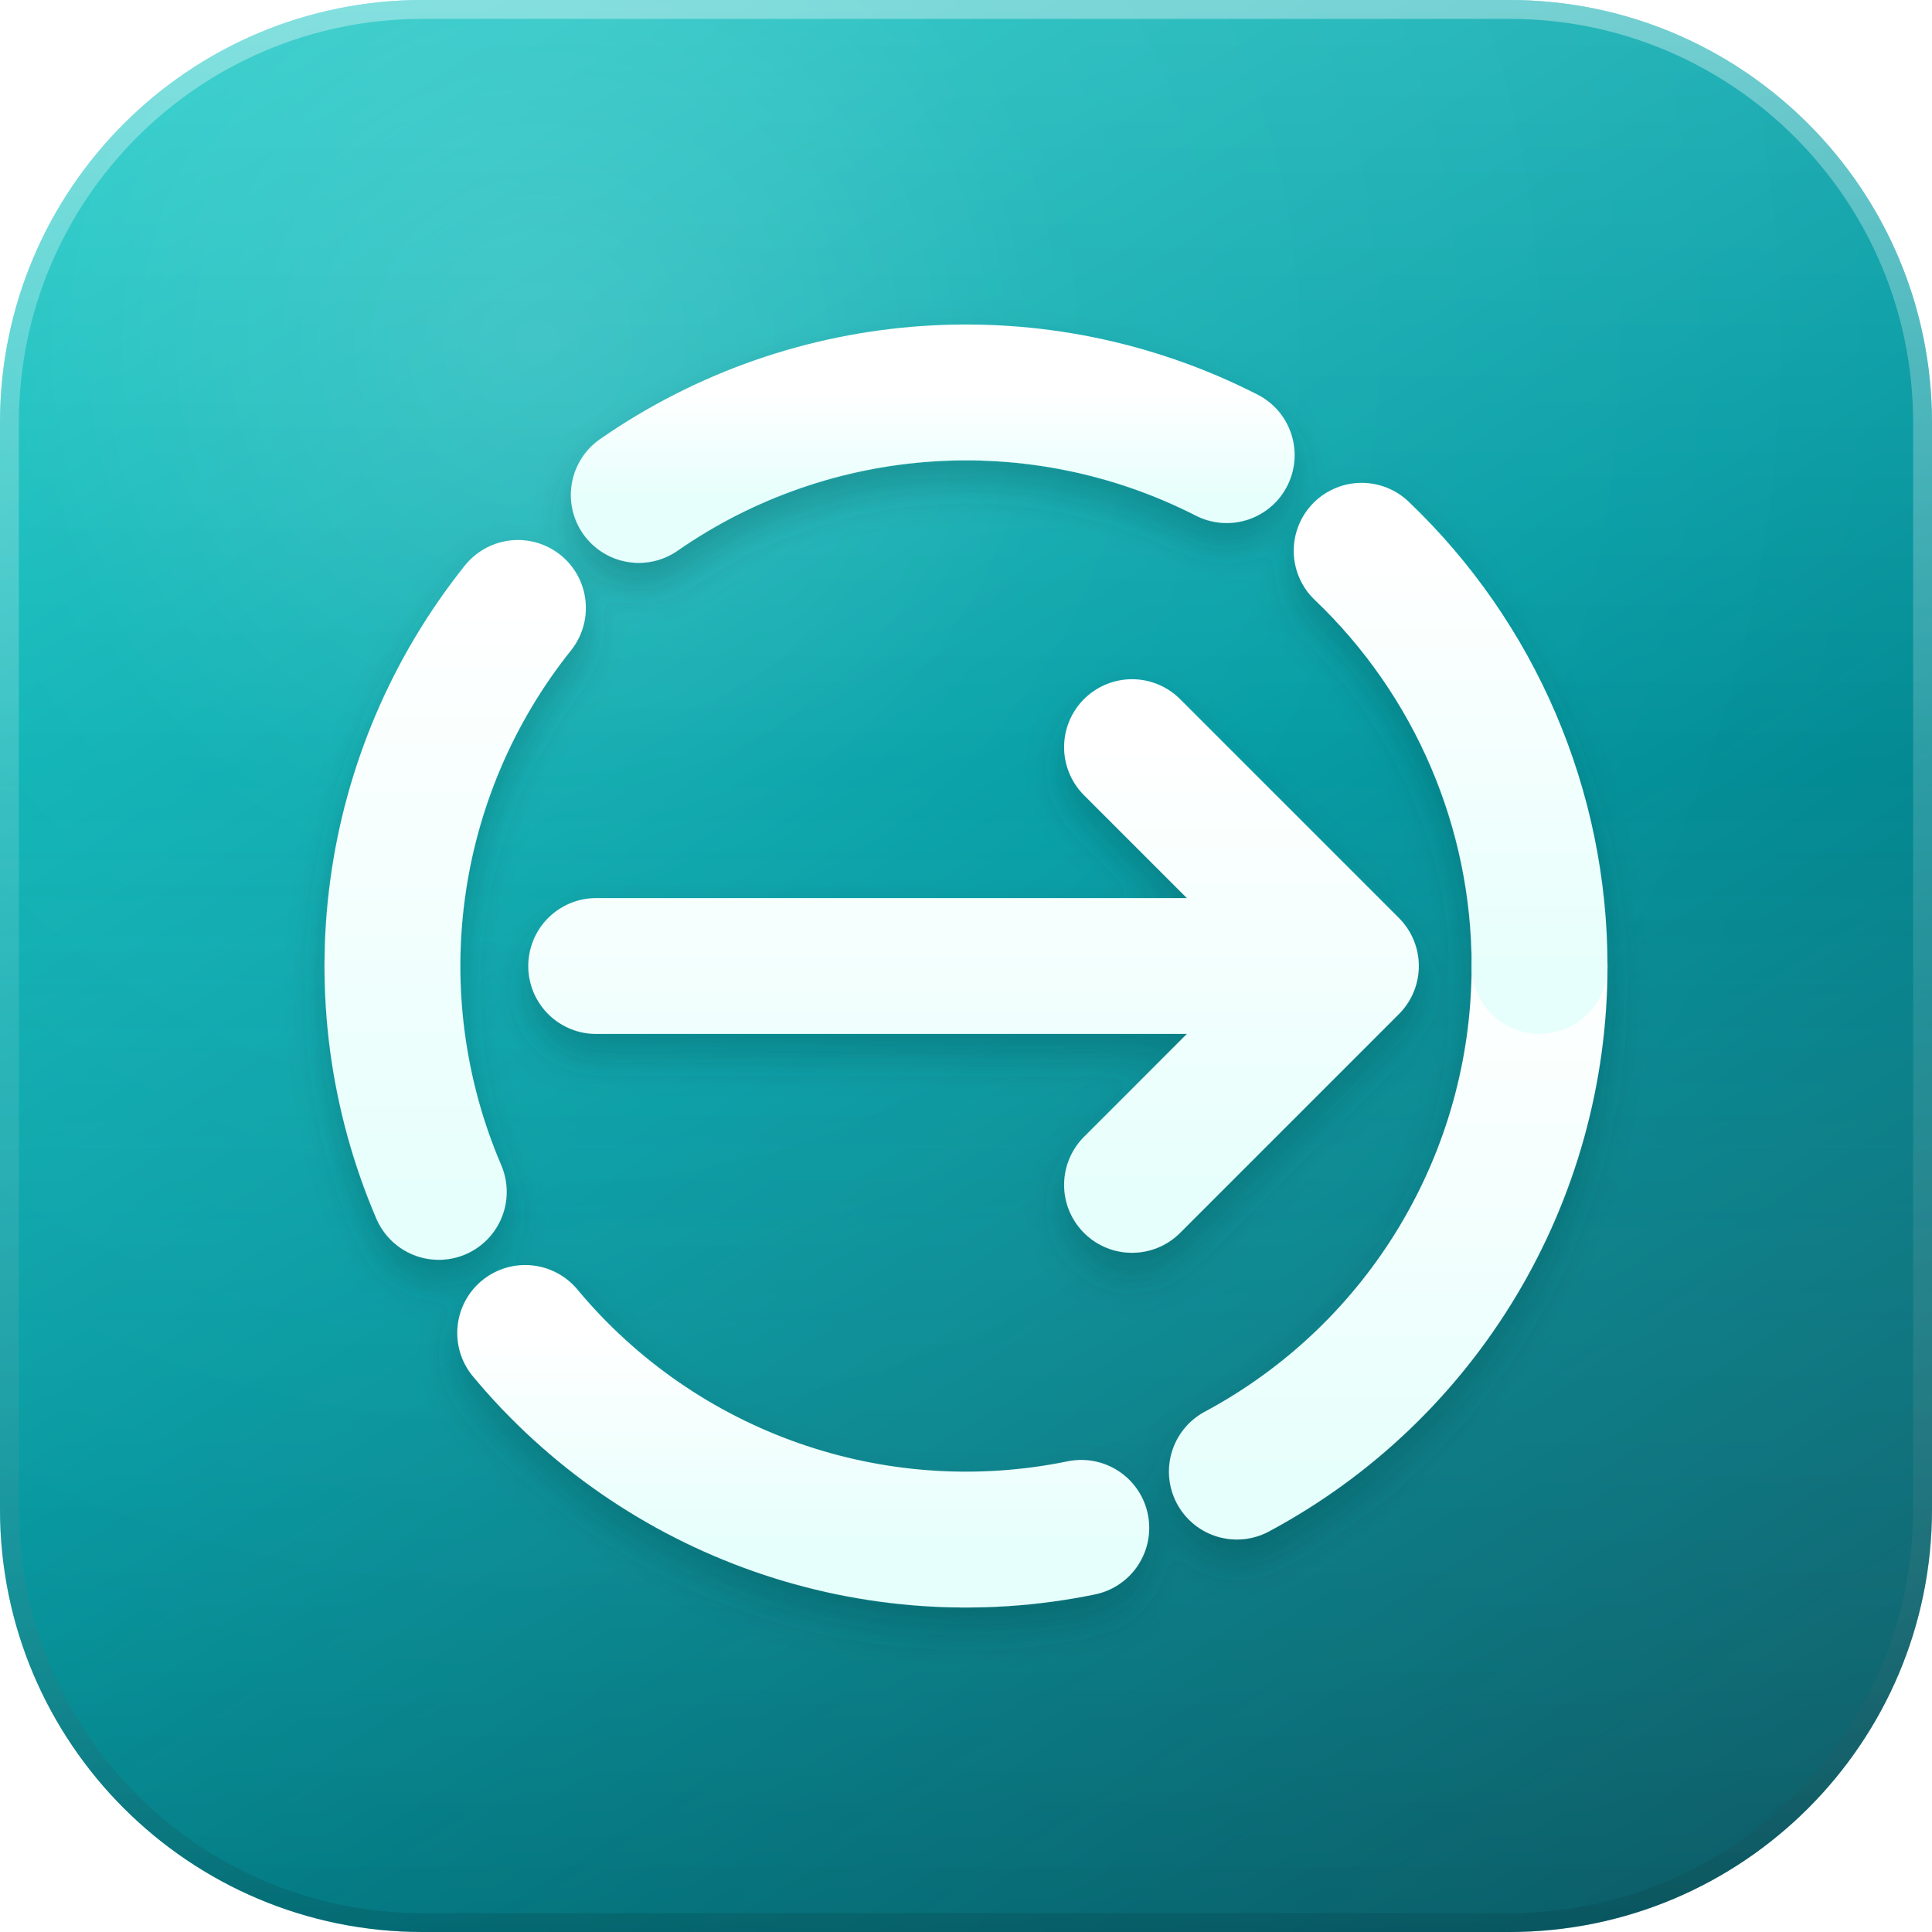
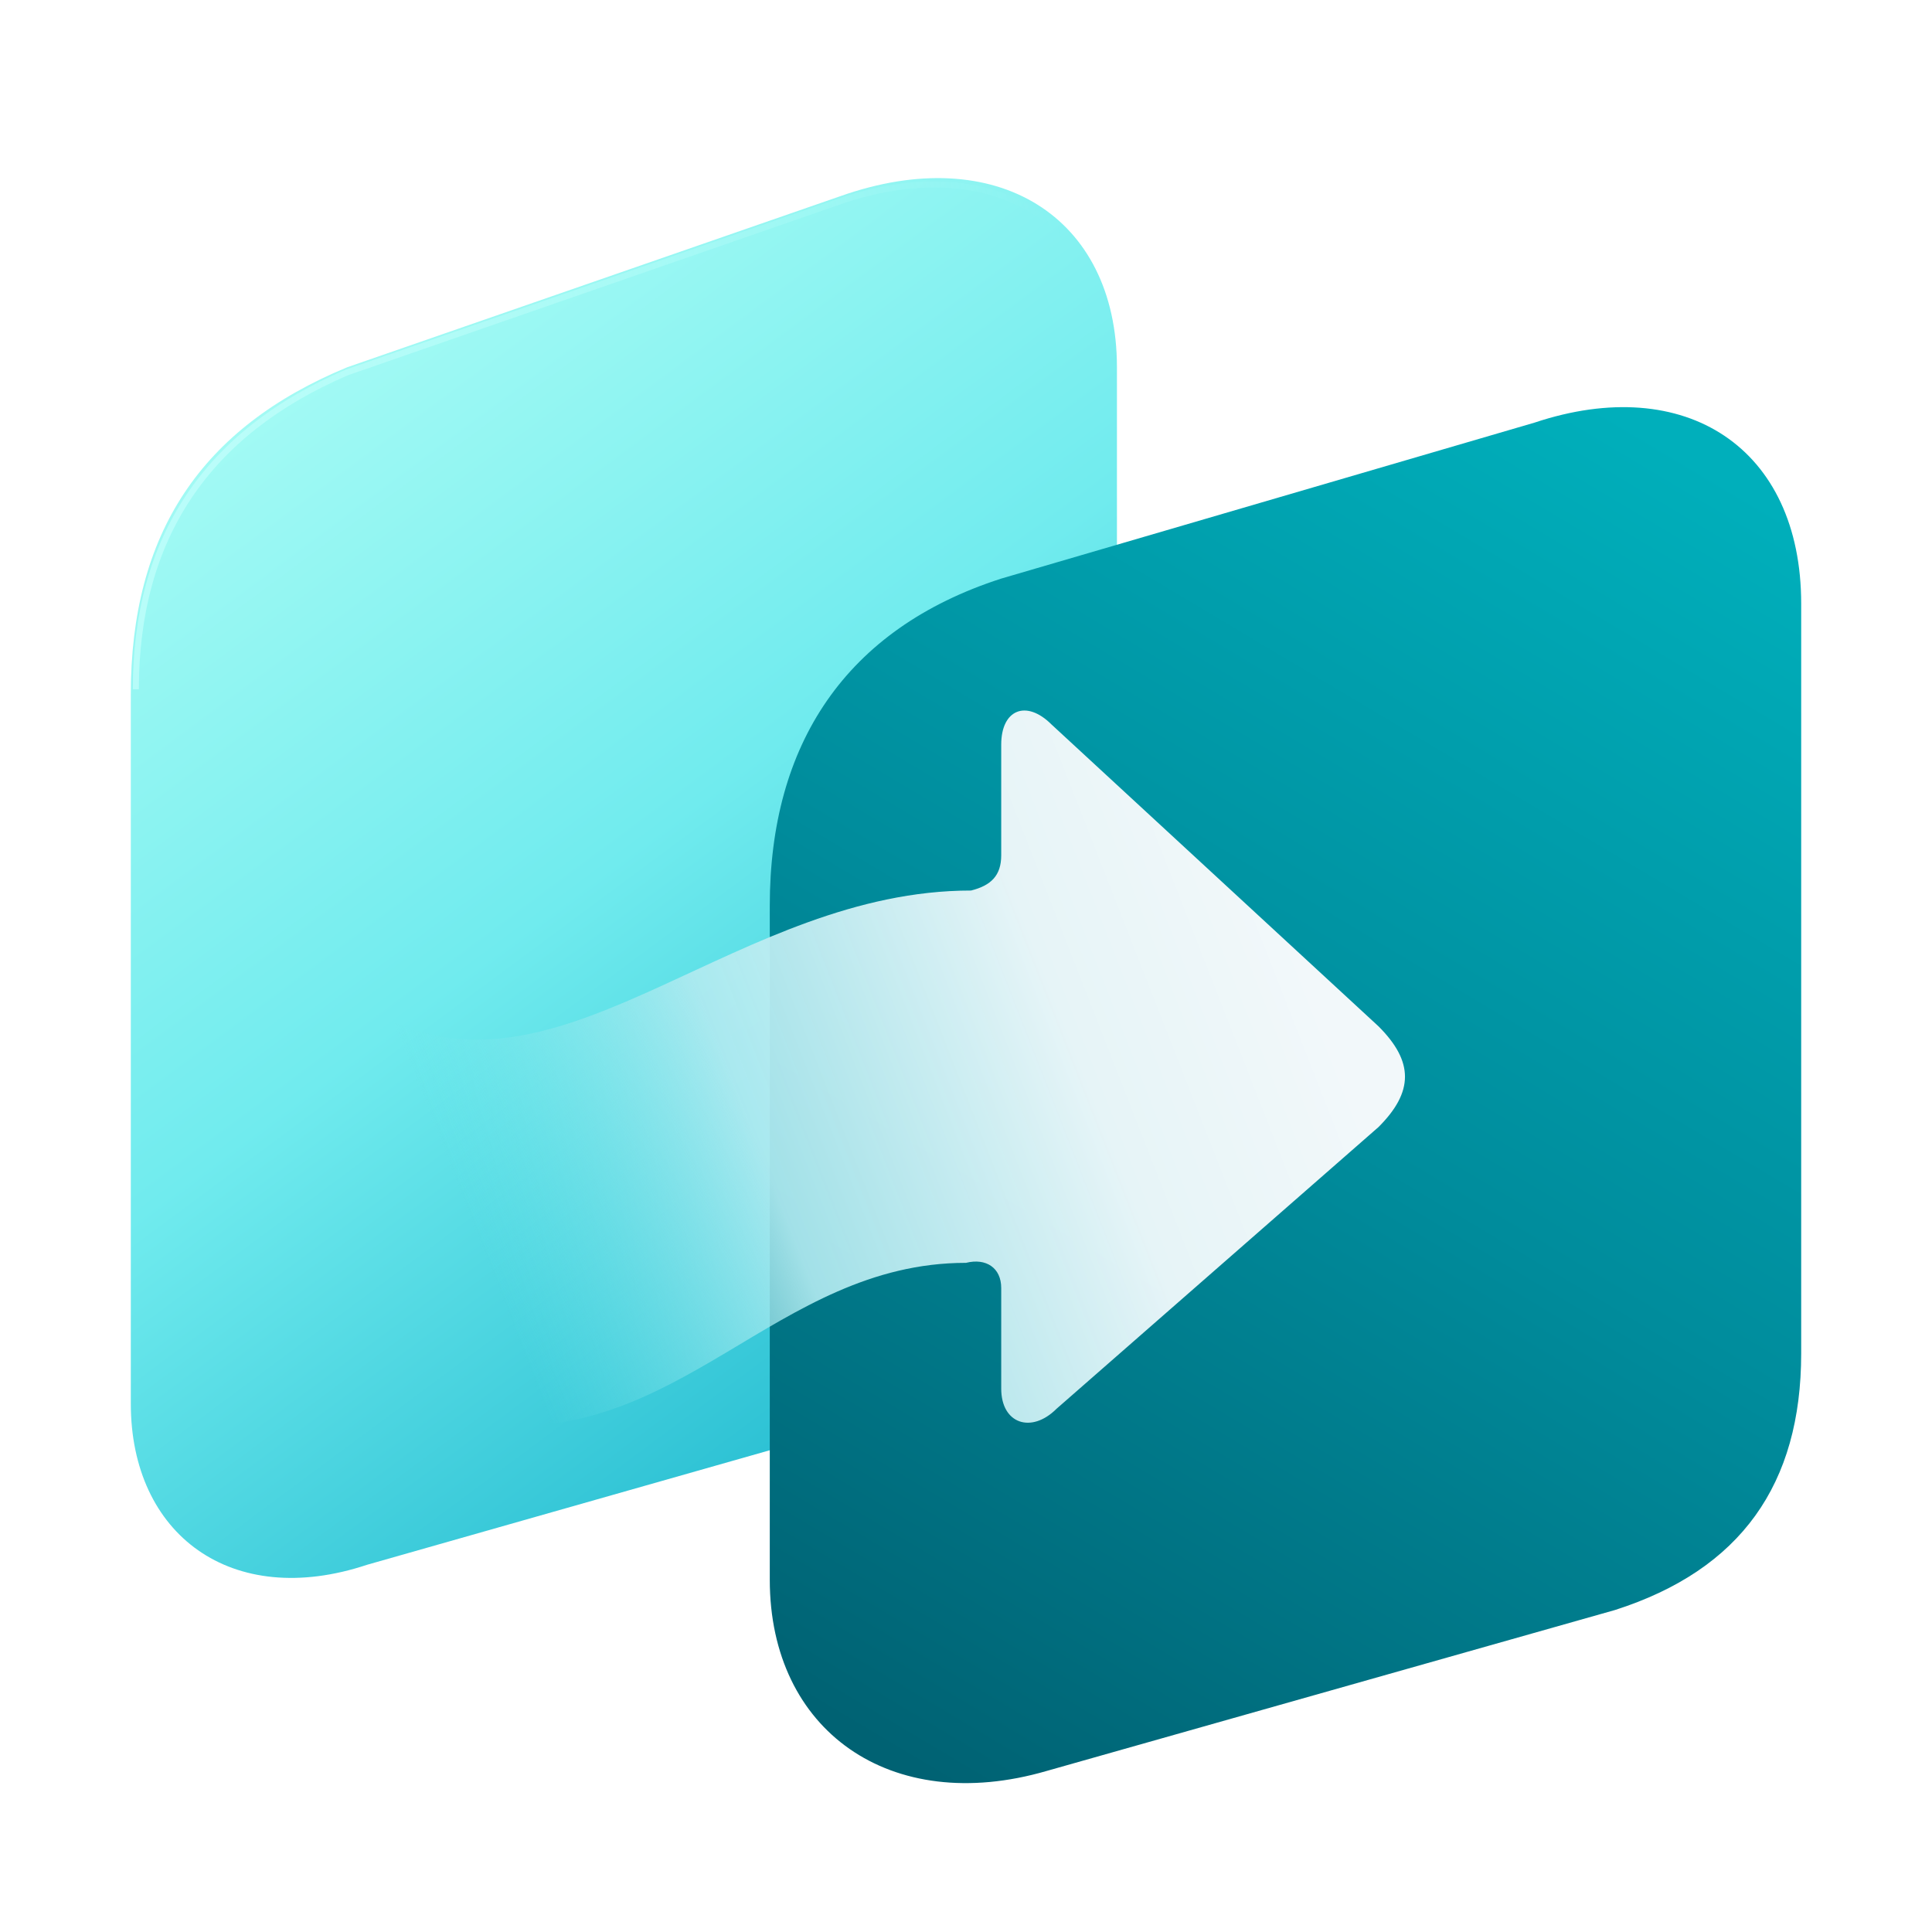
- <svg xmlns="http://www.w3.org/2000/svg" viewBox="0 0 256 256">
+ <svg xmlns="http://www.w3.org/2000/svg" width="384" height="384" viewBox="0 0 384 384" fill="none" role="img" aria-labelledby="title description">
  <defs>
-     <linearGradient id="plate" x1="0.18" y1="0" x2="0.82" y2="1">
-       <stop offset="0%" stop-color="#14C4C2" />
-       <stop offset="48%" stop-color="#009BA3" />
-       <stop offset="100%" stop-color="#0B6570" />
+     <linearGradient id="rearPanel" x1="1106" y1="162" x2="1247" y2="352" gradientUnits="userSpaceOnUse">
+       <stop stop-color="#A2FAF4" />
+       <stop offset="0.48" stop-color="#70EBEE" />
+       <stop offset="1" stop-color="#27BED2" />
    </linearGradient>
-     <radialGradient id="spot" cx="28%" cy="18%" r="70%">
-       <stop offset="0%" stop-color="#FFFFFF" stop-opacity=".16" />
-       <stop offset="40%" stop-color="#FFFFFF" stop-opacity=".04" />
-       <stop offset="100%" stop-color="#FFFFFF" stop-opacity="0" />
-     </radialGradient>
-     <linearGradient id="sheen" x1="0.5" y1="0" x2="0.5" y2="1">
-       <stop offset="0%" stop-color="#FFFFFF" stop-opacity=".12" />
-       <stop offset="40%" stop-color="#FFFFFF" stop-opacity="0" />
-       <stop offset="100%" stop-color="#00343C" stop-opacity=".14" />
+     <linearGradient id="frontPanel" x1="1393" y1="151" x2="1238" y2="411" gradientUnits="userSpaceOnUse">
+       <stop stop-color="#00AFBB" />
+       <stop offset="0.5" stop-color="#008C9C" />
+       <stop offset="1" stop-color="#006273" />
    </linearGradient>
-     <linearGradient id="rim" x1="0.5" y1="0" x2="0.5" y2="1">
-       <stop offset="0%" stop-color="#FFFFFF" stop-opacity=".36" />
-       <stop offset="52%" stop-color="#FFFFFF" stop-opacity=".10" />
-       <stop offset="100%" stop-color="#002E34" stop-opacity=".20" />
+     <linearGradient id="transferArrow" x1="1164" y1="312" x2="1325" y2="249" gradientUnits="userSpaceOnUse">
+       <stop stop-color="#74E6EA" stop-opacity="0" />
+       <stop offset="0.34" stop-color="#B0EAF0" stop-opacity="0.92" />
+       <stop offset="0.72" stop-color="#E6F4F7" />
+       <stop offset="1" stop-color="#F2F8FA" />
    </linearGradient>
-     <linearGradient id="glyph" x1="0.5" y1="0" x2="0.5" y2="1">
-       <stop offset="0%" stop-color="#FFFFFF" />
-       <stop offset="100%" stop-color="#E7FFFC" />
+     <linearGradient id="rearEdge" x1="1115" y1="155" x2="1282" y2="118" gradientUnits="userSpaceOnUse">
+       <stop stop-color="#C4FFFB" stop-opacity="0.7" />
+       <stop offset="1" stop-color="#C4FFFB" stop-opacity="0" />
    </linearGradient>
-     <filter id="glyphLift" x="-25%" y="-25%" width="150%" height="150%" color-interpolation-filters="sRGB">
-       <feDropShadow dx="0" dy="3" stdDeviation="2.4" flood-color="#014247" flood-opacity=".28" />
-     </filter>
-     <clipPath id="plateClip">
-       <rect width="256" height="256" rx="56" />
-     </clipPath>
  </defs>
-   <g clip-path="url(#plateClip)">
-     <rect width="256" height="256" rx="56" fill="url(#plate)" />
-     <rect width="256" height="256" fill="url(#spot)" />
-     <rect width="256" height="256" fill="url(#sheen)" />
-   </g>
-   <rect x="1.25" y="1.25" width="253.5" height="253.5" rx="54.75" fill="none" stroke="url(#rim)" stroke-width="2.5" />
-   <g fill="none" stroke="url(#glyph)" stroke-width="18" stroke-linecap="round" stroke-linejoin="round" filter="url(#glyphLift)">
-     <path d="M204.000 128.000 A 76 76 0 0 1 163.891 194.991" />
-     <path d="M143.276 202.449 A 76 76 0 0 1 69.590 176.624" />
-     <path d="M58.141 157.928 A 76 76 0 0 1 68.628 80.555" />
-     <path d="M84.641 65.582 A 76 76 0 0 1 162.543 60.304" />
-     <path d="M180.429 72.980 A 76 76 0 0 1 204.000 128.000" />
-     <path d="M79 128h98M150 99l29 29-29 29" />
+   <g transform="translate(-1070 -68)">
+     <path fill="url(#rearPanel)" d="M1096 206C1096 174 1110 153 1139 141L1237 107C1268 96 1292 111 1292 141V295C1292 321 1278 339 1252 348L1143 379C1116 388 1096 373 1096 347V206Z" />
+     <path fill="url(#frontPanel)" d="M1223 248C1223 216 1238 193 1269 183L1375 152C1405 142 1428 157 1428 188V337C1428 363 1416 380 1391 388L1278 420C1247 429 1223 412 1223 382V248Z" />
+     <path fill="url(#transferArrow)" d="M1148 271C1183 287 1217 245 1263 245C1267 244 1269 242 1269 238V216C1269 209 1274 207 1279 212L1344 272C1351 279 1351 285 1344 292L1280 348C1275 353 1269 351 1269 344V324C1269 320 1266 318 1262 319C1224 319 1205 356 1165 351C1154 329 1149 297 1148 271Z" />
+     <path d="M1097 205C1097 175 1111 154 1139 142L1237 108C1266 98 1290 111 1291 140" stroke="url(#rearEdge)" stroke-width="1.2" />
  </g>
</svg>
